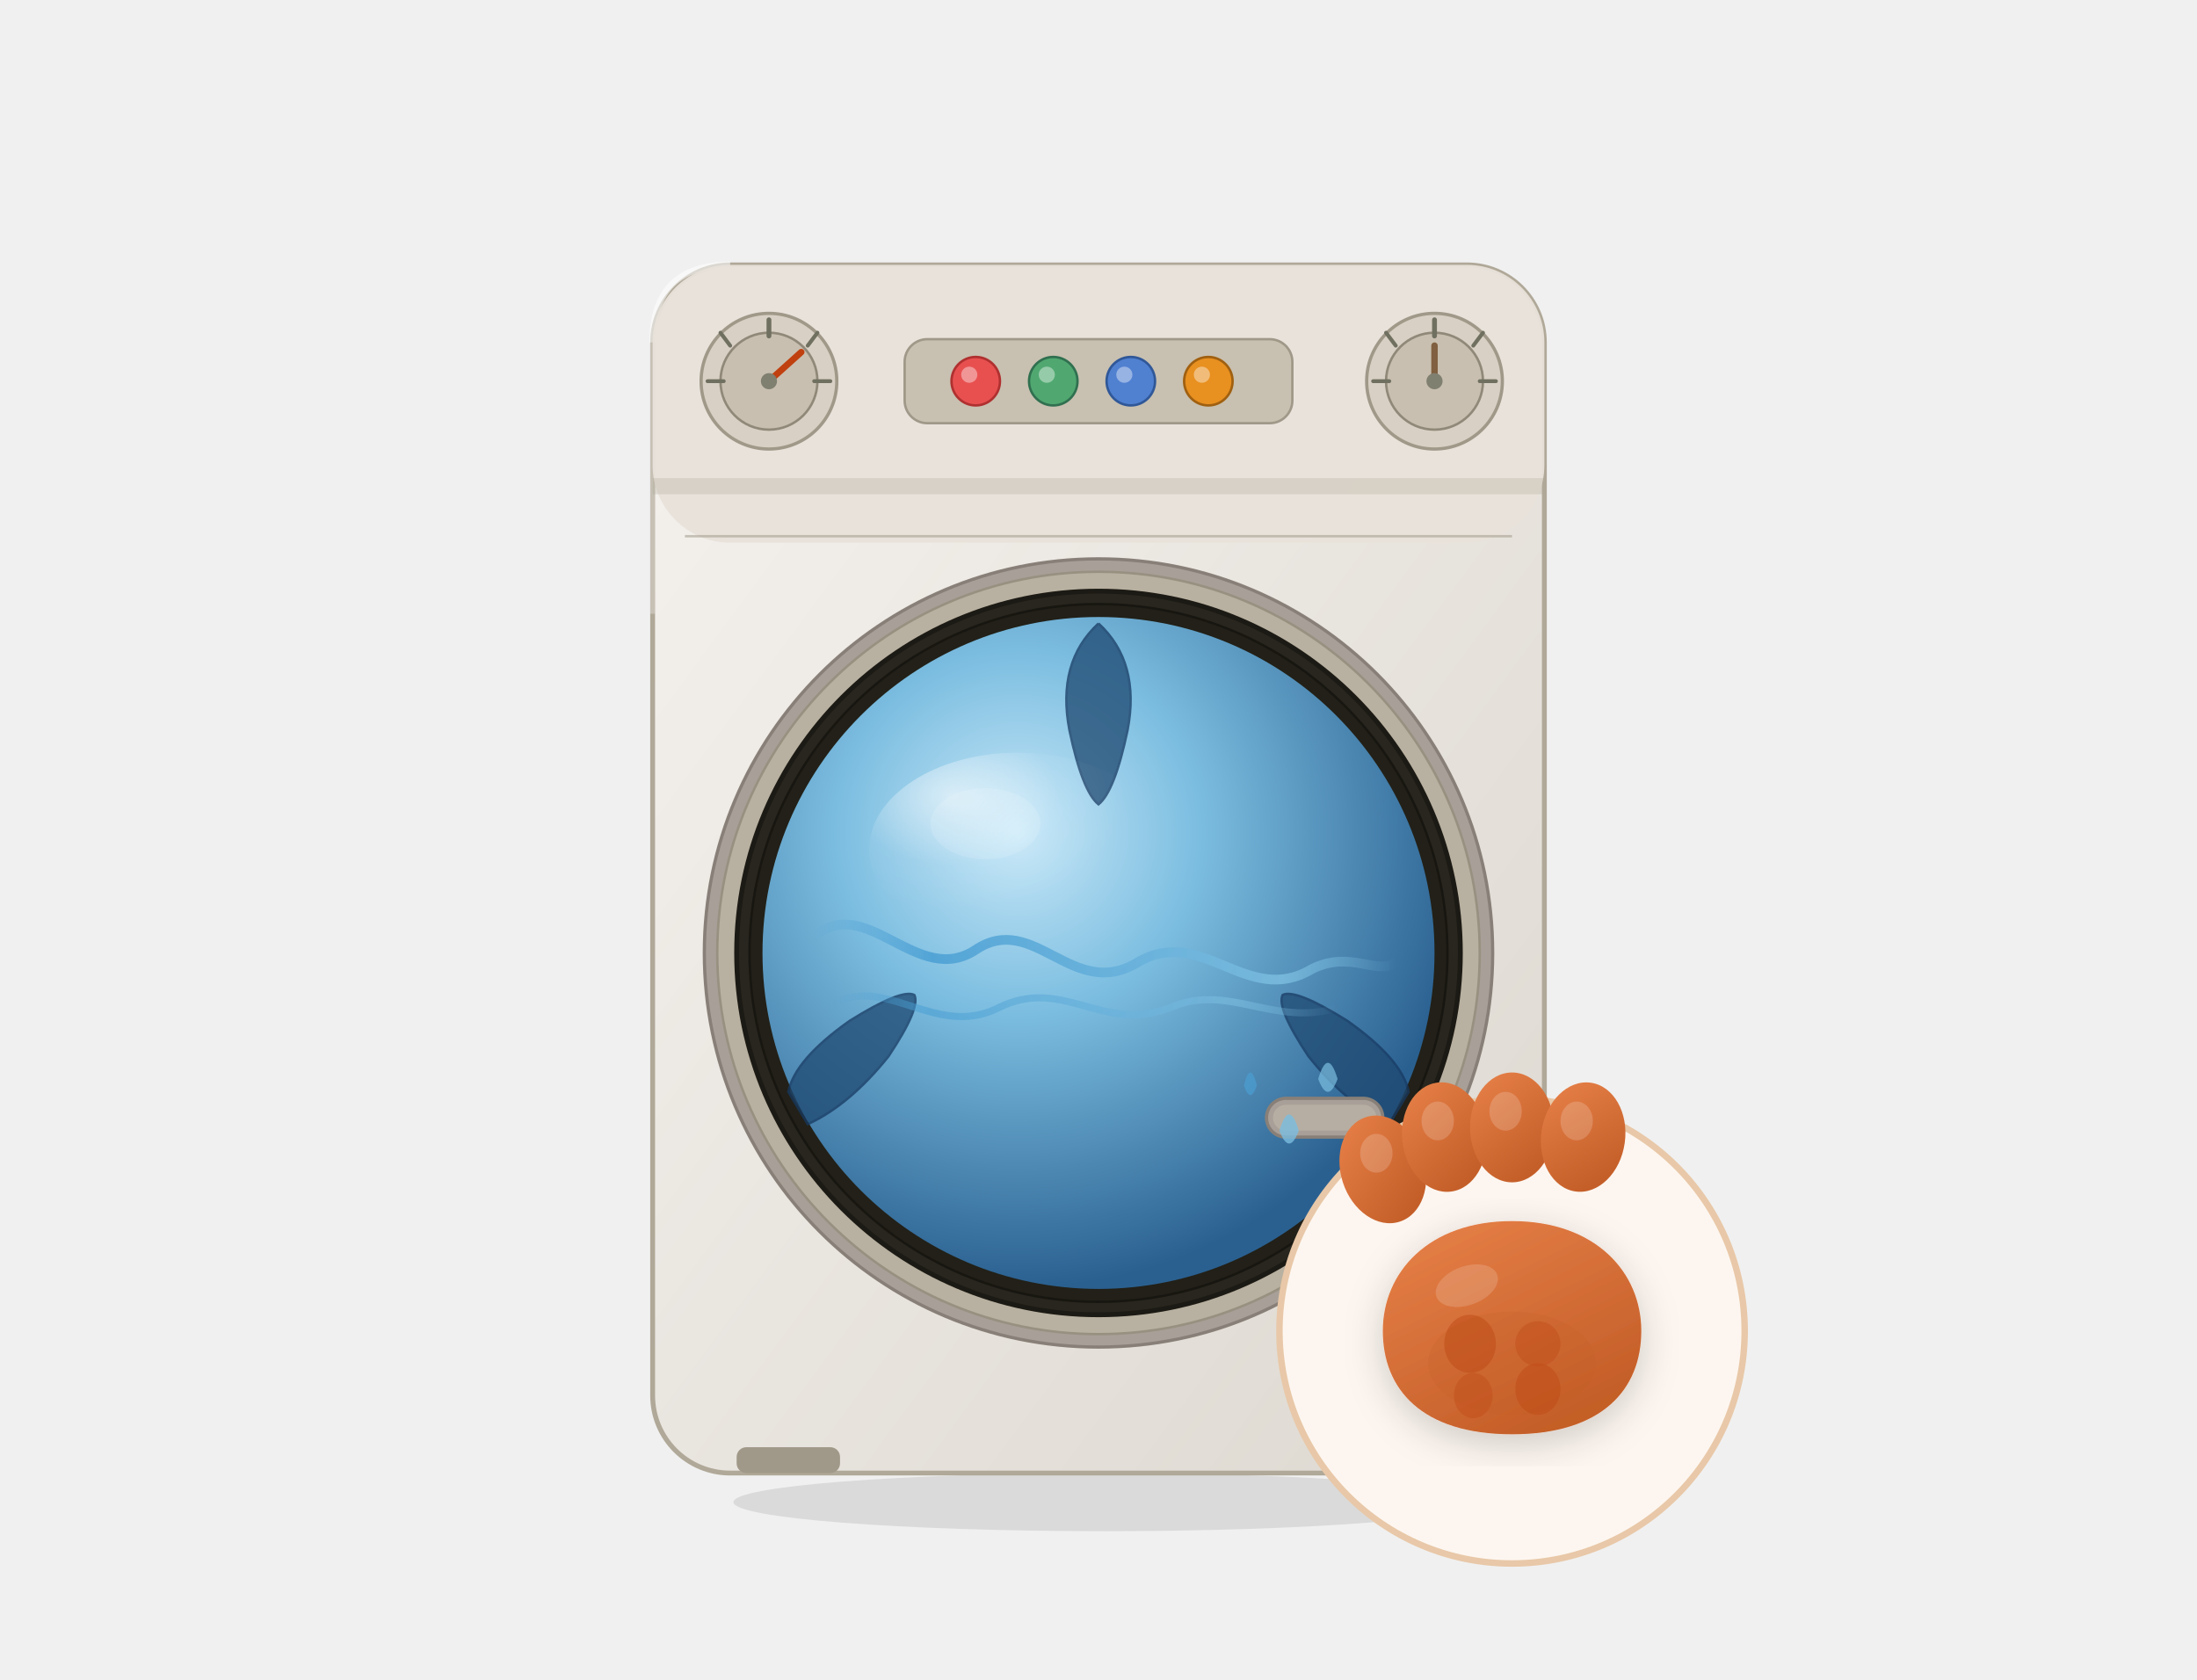
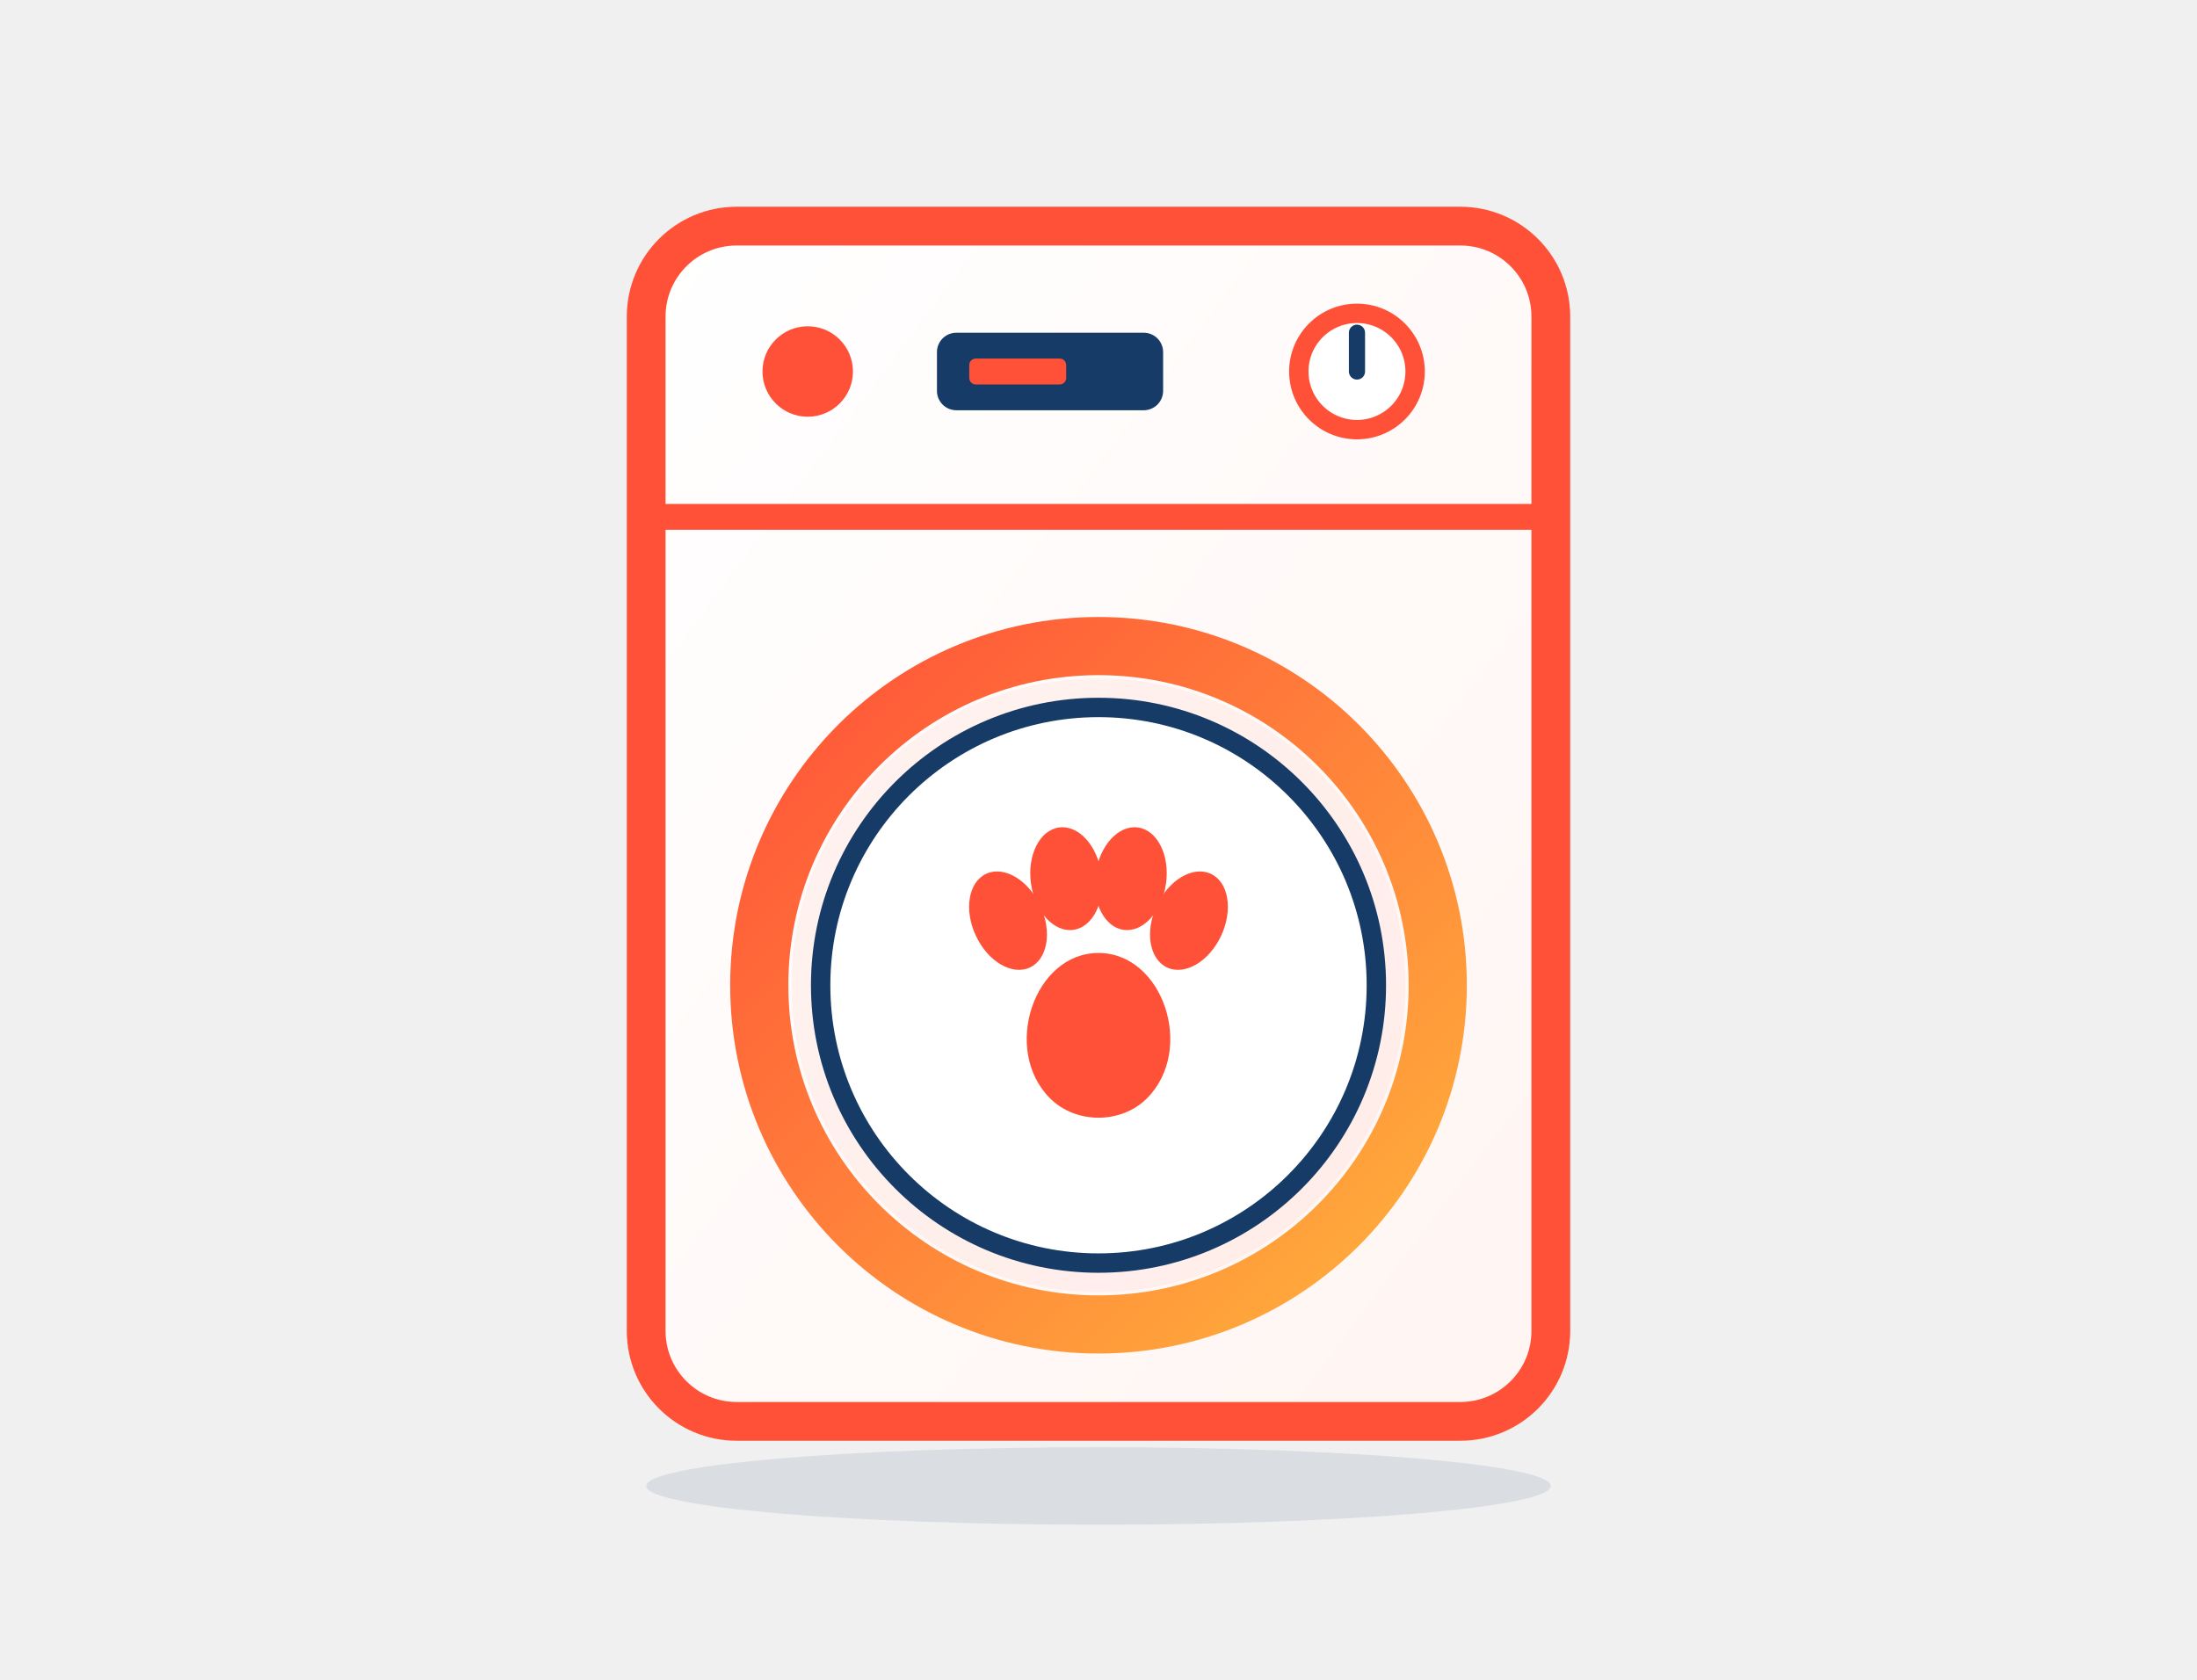
- <svg xmlns="http://www.w3.org/2000/svg" width="100%" viewBox="0 0 680 520" role="img" style="">
+ <svg xmlns="http://www.w3.org/2000/svg" viewBox="0 0 680 520" width="100%" height="100%" aria-label="Icono Lavadora Mascotas">
  <defs>
-     <radialGradient id="pgrd" cx="38%" cy="32%" r="68%">
-       <stop offset="0%" stop-color="#c8e8f8" />
-       <stop offset="40%" stop-color="#7bbde0" />
-       <stop offset="100%" stop-color="#2a6090" />
-     </radialGradient>
-     <radialGradient id="pshine" cx="28%" cy="22%" r="60%">
-       <stop offset="0%" stop-color="#ffffff" stop-opacity="0.55" />
-       <stop offset="60%" stop-color="#ffffff" stop-opacity="0.05" />
-       <stop offset="100%" stop-color="#ffffff" stop-opacity="0" />
-     </radialGradient>
-     <linearGradient id="bgrd" x1="0%" y1="0%" x2="100%" y2="100%">
-       <stop offset="0%" stop-color="#f5f2ee" />
-       <stop offset="100%" stop-color="#ddd8d0" />
+     <linearGradient id="pet-bg" x1="0%" y1="0%" x2="100%" y2="100%">
+       <stop offset="0%" stop-color="#ffffff" />
+       <stop offset="100%" stop-color="#fff5f2" />
    </linearGradient>
-     <linearGradient id="pawgrd" x1="0%" y1="0%" x2="60%" y2="100%">
-       <stop offset="0%" stop-color="#e8824a" />
-       <stop offset="100%" stop-color="#c45e28" />
+     <linearGradient id="pet-door" x1="0%" y1="0%" x2="100%" y2="100%">
+       <stop offset="0%" stop-color="#ff5138" />
+       <stop offset="100%" stop-color="#ffb23c" />
    </linearGradient>
-     <linearGradient id="wavgrd" x1="0%" y1="0%" x2="100%" y2="0%">
-       <stop offset="0%" stop-color="#4a9fd4" stop-opacity="0" />
-       <stop offset="20%" stop-color="#4a9fd4" stop-opacity="0.85" />
-       <stop offset="80%" stop-color="#7bbde0" stop-opacity="0.85" />
-       <stop offset="100%" stop-color="#7bbde0" stop-opacity="0" />
-     </linearGradient>
-     <clipPath id="drumclip">
-       <circle cx="340" cy="295" r="104" />
-     </clipPath>
-     <filter id="pawshadow" x="-15%" y="-15%" width="130%" height="130%">
-       <feDropShadow dx="0" dy="3" stdDeviation="6" flood-color="#000" flood-opacity="0.18" />
-     </filter>
  </defs>
-   <ellipse cx="342" cy="465" rx="115" ry="9" fill="#000" opacity="0.09" style="fill:rgb(0, 0, 0);stroke:none;color:rgb(255, 255, 255);stroke-width:1px;stroke-linecap:butt;stroke-linejoin:miter;opacity:0.09;font-family:&quot;Anthropic Sans&quot;, -apple-system, BlinkMacSystemFont, &quot;Segoe UI&quot;, sans-serif;font-size:16px;font-weight:400;text-anchor:start;dominant-baseline:auto" />
-   <rect x="202" y="82" width="276" height="374" rx="24" fill="url(#bgrd)" style="stroke:none;color:rgb(255, 255, 255);stroke-width:1px;stroke-linecap:butt;stroke-linejoin:miter;opacity:1;font-family:&quot;Anthropic Sans&quot;, -apple-system, BlinkMacSystemFont, &quot;Segoe UI&quot;, sans-serif;font-size:16px;font-weight:400;text-anchor:start;dominant-baseline:auto" />
-   <rect x="202" y="82" width="276" height="374" rx="24" fill="none" stroke="#b0a898" stroke-width="1.5" style="fill:none;stroke:rgb(176, 168, 152);color:rgb(255, 255, 255);stroke-width:1.5px;stroke-linecap:butt;stroke-linejoin:miter;opacity:1;font-family:&quot;Anthropic Sans&quot;, -apple-system, BlinkMacSystemFont, &quot;Segoe UI&quot;, sans-serif;font-size:16px;font-weight:400;text-anchor:start;dominant-baseline:auto" />
-   <path d="M226 82 Q202 82 202 106" fill="none" stroke="#fff" stroke-width="2" opacity="0.55" style="fill:none;stroke:rgb(255, 255, 255);color:rgb(255, 255, 255);stroke-width:2px;stroke-linecap:butt;stroke-linejoin:miter;opacity:0.55;font-family:&quot;Anthropic Sans&quot;, -apple-system, BlinkMacSystemFont, &quot;Segoe UI&quot;, sans-serif;font-size:16px;font-weight:400;text-anchor:start;dominant-baseline:auto" />
-   <line x1="202" y1="106" x2="202" y2="190" stroke="#fff" stroke-width="1.5" opacity="0.28" style="fill:rgb(0, 0, 0);stroke:rgb(255, 255, 255);color:rgb(255, 255, 255);stroke-width:1.5px;stroke-linecap:butt;stroke-linejoin:miter;opacity:0.28;font-family:&quot;Anthropic Sans&quot;, -apple-system, BlinkMacSystemFont, &quot;Segoe UI&quot;, sans-serif;font-size:16px;font-weight:400;text-anchor:start;dominant-baseline:auto" />
-   <rect x="202" y="82" width="276" height="86" rx="24" fill="#e8e2da" opacity="0.95" style="fill:rgb(232, 226, 218);stroke:none;color:rgb(255, 255, 255);stroke-width:1px;stroke-linecap:butt;stroke-linejoin:miter;opacity:0.95;font-family:&quot;Anthropic Sans&quot;, -apple-system, BlinkMacSystemFont, &quot;Segoe UI&quot;, sans-serif;font-size:16px;font-weight:400;text-anchor:start;dominant-baseline:auto" />
-   <rect x="202" y="148" width="276" height="5" fill="#b0a898" opacity="0.3" style="fill:rgb(176, 168, 152);stroke:none;color:rgb(255, 255, 255);stroke-width:1px;stroke-linecap:butt;stroke-linejoin:miter;opacity:0.3;font-family:&quot;Anthropic Sans&quot;, -apple-system, BlinkMacSystemFont, &quot;Segoe UI&quot;, sans-serif;font-size:16px;font-weight:400;text-anchor:start;dominant-baseline:auto" />
-   <line x1="212" y1="166" x2="468" y2="166" stroke="#a09888" stroke-width="0.75" opacity="0.55" style="fill:rgb(0, 0, 0);stroke:rgb(160, 152, 136);color:rgb(255, 255, 255);stroke-width:0.75px;stroke-linecap:butt;stroke-linejoin:miter;opacity:0.55;font-family:&quot;Anthropic Sans&quot;, -apple-system, BlinkMacSystemFont, &quot;Segoe UI&quot;, sans-serif;font-size:16px;font-weight:400;text-anchor:start;dominant-baseline:auto" />
-   <circle cx="238" cy="118" r="21" fill="#d8d0c4" stroke="#a09888" stroke-width="1" style="fill:rgb(216, 208, 196);stroke:rgb(160, 152, 136);color:rgb(255, 255, 255);stroke-width:1px;stroke-linecap:butt;stroke-linejoin:miter;opacity:1;font-family:&quot;Anthropic Sans&quot;, -apple-system, BlinkMacSystemFont, &quot;Segoe UI&quot;, sans-serif;font-size:16px;font-weight:400;text-anchor:start;dominant-baseline:auto" />
-   <circle cx="238" cy="118" r="15" fill="#c8bfb0" stroke="#908878" stroke-width="0.75" style="fill:rgb(200, 191, 176);stroke:rgb(144, 136, 120);color:rgb(255, 255, 255);stroke-width:0.75px;stroke-linecap:butt;stroke-linejoin:miter;opacity:1;font-family:&quot;Anthropic Sans&quot;, -apple-system, BlinkMacSystemFont, &quot;Segoe UI&quot;, sans-serif;font-size:16px;font-weight:400;text-anchor:start;dominant-baseline:auto" />
-   <line x1="238" y1="99" x2="238" y2="104" stroke="#707060" stroke-width="1.5" stroke-linecap="round" style="fill:rgb(0, 0, 0);stroke:rgb(112, 112, 96);color:rgb(255, 255, 255);stroke-width:1.5px;stroke-linecap:round;stroke-linejoin:miter;opacity:1;font-family:&quot;Anthropic Sans&quot;, -apple-system, BlinkMacSystemFont, &quot;Segoe UI&quot;, sans-serif;font-size:16px;font-weight:400;text-anchor:start;dominant-baseline:auto" />
-   <line x1="253" y1="103" x2="250" y2="107" stroke="#707060" stroke-width="1.2" stroke-linecap="round" style="fill:rgb(0, 0, 0);stroke:rgb(112, 112, 96);color:rgb(255, 255, 255);stroke-width:1.2px;stroke-linecap:round;stroke-linejoin:miter;opacity:1;font-family:&quot;Anthropic Sans&quot;, -apple-system, BlinkMacSystemFont, &quot;Segoe UI&quot;, sans-serif;font-size:16px;font-weight:400;text-anchor:start;dominant-baseline:auto" />
-   <line x1="257" y1="118" x2="252" y2="118" stroke="#707060" stroke-width="1.2" stroke-linecap="round" style="fill:rgb(0, 0, 0);stroke:rgb(112, 112, 96);color:rgb(255, 255, 255);stroke-width:1.2px;stroke-linecap:round;stroke-linejoin:miter;opacity:1;font-family:&quot;Anthropic Sans&quot;, -apple-system, BlinkMacSystemFont, &quot;Segoe UI&quot;, sans-serif;font-size:16px;font-weight:400;text-anchor:start;dominant-baseline:auto" />
-   <line x1="223" y1="103" x2="226" y2="107" stroke="#707060" stroke-width="1.2" stroke-linecap="round" style="fill:rgb(0, 0, 0);stroke:rgb(112, 112, 96);color:rgb(255, 255, 255);stroke-width:1.2px;stroke-linecap:round;stroke-linejoin:miter;opacity:1;font-family:&quot;Anthropic Sans&quot;, -apple-system, BlinkMacSystemFont, &quot;Segoe UI&quot;, sans-serif;font-size:16px;font-weight:400;text-anchor:start;dominant-baseline:auto" />
-   <line x1="219" y1="118" x2="224" y2="118" stroke="#707060" stroke-width="1.2" stroke-linecap="round" style="fill:rgb(0, 0, 0);stroke:rgb(112, 112, 96);color:rgb(255, 255, 255);stroke-width:1.2px;stroke-linecap:round;stroke-linejoin:miter;opacity:1;font-family:&quot;Anthropic Sans&quot;, -apple-system, BlinkMacSystemFont, &quot;Segoe UI&quot;, sans-serif;font-size:16px;font-weight:400;text-anchor:start;dominant-baseline:auto" />
-   <line x1="238" y1="118" x2="248" y2="109" stroke="#c04010" stroke-width="2" stroke-linecap="round" style="fill:rgb(0, 0, 0);stroke:rgb(192, 64, 16);color:rgb(255, 255, 255);stroke-width:2px;stroke-linecap:round;stroke-linejoin:miter;opacity:1;font-family:&quot;Anthropic Sans&quot;, -apple-system, BlinkMacSystemFont, &quot;Segoe UI&quot;, sans-serif;font-size:16px;font-weight:400;text-anchor:start;dominant-baseline:auto" />
-   <circle cx="238" cy="118" r="2.5" fill="#808070" style="fill:rgb(128, 128, 112);stroke:none;color:rgb(255, 255, 255);stroke-width:1px;stroke-linecap:butt;stroke-linejoin:miter;opacity:1;font-family:&quot;Anthropic Sans&quot;, -apple-system, BlinkMacSystemFont, &quot;Segoe UI&quot;, sans-serif;font-size:16px;font-weight:400;text-anchor:start;dominant-baseline:auto" />
-   <circle cx="444" cy="118" r="21" fill="#d8d0c4" stroke="#a09888" stroke-width="1" style="fill:rgb(216, 208, 196);stroke:rgb(160, 152, 136);color:rgb(255, 255, 255);stroke-width:1px;stroke-linecap:butt;stroke-linejoin:miter;opacity:1;font-family:&quot;Anthropic Sans&quot;, -apple-system, BlinkMacSystemFont, &quot;Segoe UI&quot;, sans-serif;font-size:16px;font-weight:400;text-anchor:start;dominant-baseline:auto" />
-   <circle cx="444" cy="118" r="15" fill="#c8bfb0" stroke="#908878" stroke-width="0.75" style="fill:rgb(200, 191, 176);stroke:rgb(144, 136, 120);color:rgb(255, 255, 255);stroke-width:0.75px;stroke-linecap:butt;stroke-linejoin:miter;opacity:1;font-family:&quot;Anthropic Sans&quot;, -apple-system, BlinkMacSystemFont, &quot;Segoe UI&quot;, sans-serif;font-size:16px;font-weight:400;text-anchor:start;dominant-baseline:auto" />
-   <line x1="444" y1="99" x2="444" y2="104" stroke="#707060" stroke-width="1.5" stroke-linecap="round" style="fill:rgb(0, 0, 0);stroke:rgb(112, 112, 96);color:rgb(255, 255, 255);stroke-width:1.5px;stroke-linecap:round;stroke-linejoin:miter;opacity:1;font-family:&quot;Anthropic Sans&quot;, -apple-system, BlinkMacSystemFont, &quot;Segoe UI&quot;, sans-serif;font-size:16px;font-weight:400;text-anchor:start;dominant-baseline:auto" />
-   <line x1="459" y1="103" x2="456" y2="107" stroke="#707060" stroke-width="1.2" stroke-linecap="round" style="fill:rgb(0, 0, 0);stroke:rgb(112, 112, 96);color:rgb(255, 255, 255);stroke-width:1.2px;stroke-linecap:round;stroke-linejoin:miter;opacity:1;font-family:&quot;Anthropic Sans&quot;, -apple-system, BlinkMacSystemFont, &quot;Segoe UI&quot;, sans-serif;font-size:16px;font-weight:400;text-anchor:start;dominant-baseline:auto" />
-   <line x1="463" y1="118" x2="458" y2="118" stroke="#707060" stroke-width="1.2" stroke-linecap="round" style="fill:rgb(0, 0, 0);stroke:rgb(112, 112, 96);color:rgb(255, 255, 255);stroke-width:1.2px;stroke-linecap:round;stroke-linejoin:miter;opacity:1;font-family:&quot;Anthropic Sans&quot;, -apple-system, BlinkMacSystemFont, &quot;Segoe UI&quot;, sans-serif;font-size:16px;font-weight:400;text-anchor:start;dominant-baseline:auto" />
-   <line x1="429" y1="103" x2="432" y2="107" stroke="#707060" stroke-width="1.2" stroke-linecap="round" style="fill:rgb(0, 0, 0);stroke:rgb(112, 112, 96);color:rgb(255, 255, 255);stroke-width:1.2px;stroke-linecap:round;stroke-linejoin:miter;opacity:1;font-family:&quot;Anthropic Sans&quot;, -apple-system, BlinkMacSystemFont, &quot;Segoe UI&quot;, sans-serif;font-size:16px;font-weight:400;text-anchor:start;dominant-baseline:auto" />
-   <line x1="425" y1="118" x2="430" y2="118" stroke="#707060" stroke-width="1.2" stroke-linecap="round" style="fill:rgb(0, 0, 0);stroke:rgb(112, 112, 96);color:rgb(255, 255, 255);stroke-width:1.2px;stroke-linecap:round;stroke-linejoin:miter;opacity:1;font-family:&quot;Anthropic Sans&quot;, -apple-system, BlinkMacSystemFont, &quot;Segoe UI&quot;, sans-serif;font-size:16px;font-weight:400;text-anchor:start;dominant-baseline:auto" />
-   <line x1="444" y1="118" x2="444" y2="107" stroke="#806040" stroke-width="2" stroke-linecap="round" style="fill:rgb(0, 0, 0);stroke:rgb(128, 96, 64);color:rgb(255, 255, 255);stroke-width:2px;stroke-linecap:round;stroke-linejoin:miter;opacity:1;font-family:&quot;Anthropic Sans&quot;, -apple-system, BlinkMacSystemFont, &quot;Segoe UI&quot;, sans-serif;font-size:16px;font-weight:400;text-anchor:start;dominant-baseline:auto" />
-   <circle cx="444" cy="118" r="2.5" fill="#808070" style="fill:rgb(128, 128, 112);stroke:none;color:rgb(255, 255, 255);stroke-width:1px;stroke-linecap:butt;stroke-linejoin:miter;opacity:1;font-family:&quot;Anthropic Sans&quot;, -apple-system, BlinkMacSystemFont, &quot;Segoe UI&quot;, sans-serif;font-size:16px;font-weight:400;text-anchor:start;dominant-baseline:auto" />
-   <rect x="280" y="105" width="120" height="26" rx="7" fill="#c8c0b0" stroke="#a09888" stroke-width="0.75" style="fill:rgb(200, 192, 176);stroke:rgb(160, 152, 136);color:rgb(255, 255, 255);stroke-width:0.75px;stroke-linecap:butt;stroke-linejoin:miter;opacity:1;font-family:&quot;Anthropic Sans&quot;, -apple-system, BlinkMacSystemFont, &quot;Segoe UI&quot;, sans-serif;font-size:16px;font-weight:400;text-anchor:start;dominant-baseline:auto" />
-   <circle cx="302" cy="118" r="7.5" fill="#e85050" stroke="#b03030" stroke-width="0.75" style="fill:rgb(232, 80, 80);stroke:rgb(176, 48, 48);color:rgb(255, 255, 255);stroke-width:0.75px;stroke-linecap:butt;stroke-linejoin:miter;opacity:1;font-family:&quot;Anthropic Sans&quot;, -apple-system, BlinkMacSystemFont, &quot;Segoe UI&quot;, sans-serif;font-size:16px;font-weight:400;text-anchor:start;dominant-baseline:auto" />
-   <circle cx="326" cy="118" r="7.5" fill="#50a870" stroke="#307050" stroke-width="0.75" style="fill:rgb(80, 168, 112);stroke:rgb(48, 112, 80);color:rgb(255, 255, 255);stroke-width:0.75px;stroke-linecap:butt;stroke-linejoin:miter;opacity:1;font-family:&quot;Anthropic Sans&quot;, -apple-system, BlinkMacSystemFont, &quot;Segoe UI&quot;, sans-serif;font-size:16px;font-weight:400;text-anchor:start;dominant-baseline:auto" />
-   <circle cx="350" cy="118" r="7.5" fill="#5080d0" stroke="#305898" stroke-width="0.75" style="fill:rgb(80, 128, 208);stroke:rgb(48, 88, 152);color:rgb(255, 255, 255);stroke-width:0.75px;stroke-linecap:butt;stroke-linejoin:miter;opacity:1;font-family:&quot;Anthropic Sans&quot;, -apple-system, BlinkMacSystemFont, &quot;Segoe UI&quot;, sans-serif;font-size:16px;font-weight:400;text-anchor:start;dominant-baseline:auto" />
-   <circle cx="374" cy="118" r="7.5" fill="#e89020" stroke="#a06010" stroke-width="0.75" style="fill:rgb(232, 144, 32);stroke:rgb(160, 96, 16);color:rgb(255, 255, 255);stroke-width:0.75px;stroke-linecap:butt;stroke-linejoin:miter;opacity:1;font-family:&quot;Anthropic Sans&quot;, -apple-system, BlinkMacSystemFont, &quot;Segoe UI&quot;, sans-serif;font-size:16px;font-weight:400;text-anchor:start;dominant-baseline:auto" />
-   <circle cx="300" cy="116" r="2.5" fill="#fff" opacity="0.4" style="fill:rgb(255, 255, 255);stroke:none;color:rgb(255, 255, 255);stroke-width:1px;stroke-linecap:butt;stroke-linejoin:miter;opacity:0.4;font-family:&quot;Anthropic Sans&quot;, -apple-system, BlinkMacSystemFont, &quot;Segoe UI&quot;, sans-serif;font-size:16px;font-weight:400;text-anchor:start;dominant-baseline:auto" />
-   <circle cx="324" cy="116" r="2.5" fill="#fff" opacity="0.4" style="fill:rgb(255, 255, 255);stroke:none;color:rgb(255, 255, 255);stroke-width:1px;stroke-linecap:butt;stroke-linejoin:miter;opacity:0.4;font-family:&quot;Anthropic Sans&quot;, -apple-system, BlinkMacSystemFont, &quot;Segoe UI&quot;, sans-serif;font-size:16px;font-weight:400;text-anchor:start;dominant-baseline:auto" />
-   <circle cx="348" cy="116" r="2.5" fill="#fff" opacity="0.4" style="fill:rgb(255, 255, 255);stroke:none;color:rgb(255, 255, 255);stroke-width:1px;stroke-linecap:butt;stroke-linejoin:miter;opacity:0.4;font-family:&quot;Anthropic Sans&quot;, -apple-system, BlinkMacSystemFont, &quot;Segoe UI&quot;, sans-serif;font-size:16px;font-weight:400;text-anchor:start;dominant-baseline:auto" />
-   <circle cx="372" cy="116" r="2.5" fill="#fff" opacity="0.4" style="fill:rgb(255, 255, 255);stroke:none;color:rgb(255, 255, 255);stroke-width:1px;stroke-linecap:butt;stroke-linejoin:miter;opacity:0.4;font-family:&quot;Anthropic Sans&quot;, -apple-system, BlinkMacSystemFont, &quot;Segoe UI&quot;, sans-serif;font-size:16px;font-weight:400;text-anchor:start;dominant-baseline:auto" />
-   <circle cx="340" cy="295" r="122" fill="#a8a098" stroke="#888078" stroke-width="1" style="fill:rgb(168, 160, 152);stroke:rgb(136, 128, 120);color:rgb(255, 255, 255);stroke-width:1px;stroke-linecap:butt;stroke-linejoin:miter;opacity:1;font-family:&quot;Anthropic Sans&quot;, -apple-system, BlinkMacSystemFont, &quot;Segoe UI&quot;, sans-serif;font-size:16px;font-weight:400;text-anchor:start;dominant-baseline:auto" />
-   <circle cx="340" cy="295" r="118" fill="#b8b0a0" stroke="#989080" stroke-width="0.75" style="fill:rgb(184, 176, 160);stroke:rgb(152, 144, 128);color:rgb(255, 255, 255);stroke-width:0.75px;stroke-linecap:butt;stroke-linejoin:miter;opacity:1;font-family:&quot;Anthropic Sans&quot;, -apple-system, BlinkMacSystemFont, &quot;Segoe UI&quot;, sans-serif;font-size:16px;font-weight:400;text-anchor:start;dominant-baseline:auto" />
-   <circle cx="340" cy="295" r="112" fill="#28261e" stroke="#1c1a14" stroke-width="1.5" style="fill:rgb(40, 38, 30);stroke:rgb(28, 26, 20);color:rgb(255, 255, 255);stroke-width:1.5px;stroke-linecap:butt;stroke-linejoin:miter;opacity:1;font-family:&quot;Anthropic Sans&quot;, -apple-system, BlinkMacSystemFont, &quot;Segoe UI&quot;, sans-serif;font-size:16px;font-weight:400;text-anchor:start;dominant-baseline:auto" />
-   <circle cx="340" cy="295" r="108" fill="#222018" stroke="#181610" stroke-width="0.75" style="fill:rgb(34, 32, 24);stroke:rgb(24, 22, 16);color:rgb(255, 255, 255);stroke-width:0.75px;stroke-linecap:butt;stroke-linejoin:miter;opacity:1;font-family:&quot;Anthropic Sans&quot;, -apple-system, BlinkMacSystemFont, &quot;Segoe UI&quot;, sans-serif;font-size:16px;font-weight:400;text-anchor:start;dominant-baseline:auto" />
-   <circle cx="340" cy="295" r="104" fill="url(#pgrd)" style="stroke:none;color:rgb(255, 255, 255);stroke-width:1px;stroke-linecap:butt;stroke-linejoin:miter;opacity:1;font-family:&quot;Anthropic Sans&quot;, -apple-system, BlinkMacSystemFont, &quot;Segoe UI&quot;, sans-serif;font-size:16px;font-weight:400;text-anchor:start;dominant-baseline:auto" />
-   <path d="M340 193 Q353 205 349 226 Q345 245 340 249 Q335 245 331 226 Q327 205 340 193" fill="#1e4870" stroke="#163860" stroke-width="0.75" opacity="0.75" style="fill:rgb(30, 72, 112);stroke:rgb(22, 56, 96);color:rgb(255, 255, 255);stroke-width:0.75px;stroke-linecap:butt;stroke-linejoin:miter;opacity:0.75;font-family:&quot;Anthropic Sans&quot;, -apple-system, BlinkMacSystemFont, &quot;Segoe UI&quot;, sans-serif;font-size:16px;font-weight:400;text-anchor:start;dominant-baseline:auto" />
-   <path d="M430 348 Q417 342 405 327 Q395 312 397 308 Q401 306 417 316 Q434 328 436 338 Z" fill="#1e4870" stroke="#163860" stroke-width="0.75" opacity="0.75" style="fill:rgb(30, 72, 112);stroke:rgb(22, 56, 96);color:rgb(255, 255, 255);stroke-width:0.75px;stroke-linecap:butt;stroke-linejoin:miter;opacity:0.75;font-family:&quot;Anthropic Sans&quot;, -apple-system, BlinkMacSystemFont, &quot;Segoe UI&quot;, sans-serif;font-size:16px;font-weight:400;text-anchor:start;dominant-baseline:auto" />
-   <path d="M250 348 Q263 342 275 327 Q285 312 283 308 Q279 306 263 316 Q246 328 244 338 Z" fill="#1e4870" stroke="#163860" stroke-width="0.75" opacity="0.75" style="fill:rgb(30, 72, 112);stroke:rgb(22, 56, 96);color:rgb(255, 255, 255);stroke-width:0.75px;stroke-linecap:butt;stroke-linejoin:miter;opacity:0.75;font-family:&quot;Anthropic Sans&quot;, -apple-system, BlinkMacSystemFont, &quot;Segoe UI&quot;, sans-serif;font-size:16px;font-weight:400;text-anchor:start;dominant-baseline:auto" />
-   <path d="M252 290 C268 276 284 306 302 294 C320 282 332 310 352 298 C372 286 386 312 406 300 C418 294 426 302 432 298" fill="none" stroke="url(#wavgrd)" stroke-width="3" stroke-linecap="round" clip-path="url(#drumclip)" style="fill:none;color:rgb(255, 255, 255);stroke-width:3px;stroke-linecap:round;stroke-linejoin:miter;opacity:1;font-family:&quot;Anthropic Sans&quot;, -apple-system, BlinkMacSystemFont, &quot;Segoe UI&quot;, sans-serif;font-size:16px;font-weight:400;text-anchor:start;dominant-baseline:auto" />
-   <path d="M256 312 C273 300 289 322 309 312 C329 302 341 320 362 312 C380 304 394 318 414 312" fill="none" stroke="url(#wavgrd)" stroke-width="2.2" stroke-linecap="round" clip-path="url(#drumclip)" opacity="0.7" style="fill:none;color:rgb(255, 255, 255);stroke-width:2.2px;stroke-linecap:round;stroke-linejoin:miter;opacity:0.7;font-family:&quot;Anthropic Sans&quot;, -apple-system, BlinkMacSystemFont, &quot;Segoe UI&quot;, sans-serif;font-size:16px;font-weight:400;text-anchor:start;dominant-baseline:auto" />
-   <ellipse cx="315" cy="263" rx="46" ry="30" fill="url(#pshine)" clip-path="url(#drumclip)" style="stroke:none;color:rgb(255, 255, 255);stroke-width:1px;stroke-linecap:butt;stroke-linejoin:miter;opacity:1;font-family:&quot;Anthropic Sans&quot;, -apple-system, BlinkMacSystemFont, &quot;Segoe UI&quot;, sans-serif;font-size:16px;font-weight:400;text-anchor:start;dominant-baseline:auto" />
-   <ellipse cx="305" cy="255" rx="17" ry="11" fill="#fff" opacity="0.13" clip-path="url(#drumclip)" style="fill:rgb(255, 255, 255);stroke:none;color:rgb(255, 255, 255);stroke-width:1px;stroke-linecap:butt;stroke-linejoin:miter;opacity:0.13;font-family:&quot;Anthropic Sans&quot;, -apple-system, BlinkMacSystemFont, &quot;Segoe UI&quot;, sans-serif;font-size:16px;font-weight:400;text-anchor:start;dominant-baseline:auto" />
-   <rect x="392" y="340" width="36" height="12" rx="6" fill="#a8a098" stroke="#888078" stroke-width="1" style="fill:rgb(168, 160, 152);stroke:rgb(136, 128, 120);color:rgb(255, 255, 255);stroke-width:1px;stroke-linecap:butt;stroke-linejoin:miter;opacity:1;font-family:&quot;Anthropic Sans&quot;, -apple-system, BlinkMacSystemFont, &quot;Segoe UI&quot;, sans-serif;font-size:16px;font-weight:400;text-anchor:start;dominant-baseline:auto" />
-   <rect x="394" y="342" width="32" height="8" rx="4" fill="#c0b8a8" opacity="0.6" style="fill:rgb(192, 184, 168);stroke:none;color:rgb(255, 255, 255);stroke-width:1px;stroke-linecap:butt;stroke-linejoin:miter;opacity:0.6;font-family:&quot;Anthropic Sans&quot;, -apple-system, BlinkMacSystemFont, &quot;Segoe UI&quot;, sans-serif;font-size:16px;font-weight:400;text-anchor:start;dominant-baseline:auto" />
-   <rect x="228" y="448" width="32" height="8" rx="3" fill="#a09888" style="fill:rgb(160, 152, 136);stroke:none;color:rgb(255, 255, 255);stroke-width:1px;stroke-linecap:butt;stroke-linejoin:miter;opacity:1;font-family:&quot;Anthropic Sans&quot;, -apple-system, BlinkMacSystemFont, &quot;Segoe UI&quot;, sans-serif;font-size:16px;font-weight:400;text-anchor:start;dominant-baseline:auto" />
-   <rect x="420" y="448" width="32" height="8" rx="3" fill="#a09888" style="fill:rgb(160, 152, 136);stroke:none;color:rgb(255, 255, 255);stroke-width:1px;stroke-linecap:butt;stroke-linejoin:miter;opacity:1;font-family:&quot;Anthropic Sans&quot;, -apple-system, BlinkMacSystemFont, &quot;Segoe UI&quot;, sans-serif;font-size:16px;font-weight:400;text-anchor:start;dominant-baseline:auto" />
-   <circle cx="468" cy="412" r="72" fill="#fdf6f0" stroke="#e8c8a8" stroke-width="2" style="fill:rgb(253, 246, 240);stroke:rgb(232, 200, 168);color:rgb(255, 255, 255);stroke-width:2px;stroke-linecap:butt;stroke-linejoin:miter;opacity:1;font-family:&quot;Anthropic Sans&quot;, -apple-system, BlinkMacSystemFont, &quot;Segoe UI&quot;, sans-serif;font-size:16px;font-weight:400;text-anchor:start;dominant-baseline:auto" />
-   <path d="M468 378 C442 378 428 394 428 412 C428 430 440 444 468 444 C496 444 508 430 508 412 C508 394 494 378 468 378 Z" fill="url(#pawgrd)" filter="url(#pawshadow)" style="stroke:none;color:rgb(255, 255, 255);stroke-width:1px;stroke-linecap:butt;stroke-linejoin:miter;opacity:1;font-family:&quot;Anthropic Sans&quot;, -apple-system, BlinkMacSystemFont, &quot;Segoe UI&quot;, sans-serif;font-size:16px;font-weight:400;text-anchor:start;dominant-baseline:auto" />
-   <ellipse cx="468" cy="422" rx="26" ry="16" fill="#c45e28" opacity="0.25" style="fill:rgb(196, 94, 40);stroke:none;color:rgb(255, 255, 255);stroke-width:1px;stroke-linecap:butt;stroke-linejoin:miter;opacity:0.25;font-family:&quot;Anthropic Sans&quot;, -apple-system, BlinkMacSystemFont, &quot;Segoe UI&quot;, sans-serif;font-size:16px;font-weight:400;text-anchor:start;dominant-baseline:auto" />
-   <ellipse cx="428" cy="362" rx="13" ry="17" fill="url(#pawgrd)" transform="rotate(-18 428 362)" style="stroke:none;color:rgb(255, 255, 255);stroke-width:1px;stroke-linecap:butt;stroke-linejoin:miter;opacity:1;font-family:&quot;Anthropic Sans&quot;, -apple-system, BlinkMacSystemFont, &quot;Segoe UI&quot;, sans-serif;font-size:16px;font-weight:400;text-anchor:start;dominant-baseline:auto" />
-   <ellipse cx="426" cy="357" rx="5" ry="6" fill="#fff" opacity="0.18" style="fill:rgb(255, 255, 255);stroke:none;color:rgb(255, 255, 255);stroke-width:1px;stroke-linecap:butt;stroke-linejoin:miter;opacity:0.18;font-family:&quot;Anthropic Sans&quot;, -apple-system, BlinkMacSystemFont, &quot;Segoe UI&quot;, sans-serif;font-size:16px;font-weight:400;text-anchor:start;dominant-baseline:auto" />
-   <ellipse cx="447" cy="352" rx="13" ry="17" fill="url(#pawgrd)" transform="rotate(-7 447 352)" style="stroke:none;color:rgb(255, 255, 255);stroke-width:1px;stroke-linecap:butt;stroke-linejoin:miter;opacity:1;font-family:&quot;Anthropic Sans&quot;, -apple-system, BlinkMacSystemFont, &quot;Segoe UI&quot;, sans-serif;font-size:16px;font-weight:400;text-anchor:start;dominant-baseline:auto" />
-   <ellipse cx="445" cy="347" rx="5" ry="6" fill="#fff" opacity="0.18" style="fill:rgb(255, 255, 255);stroke:none;color:rgb(255, 255, 255);stroke-width:1px;stroke-linecap:butt;stroke-linejoin:miter;opacity:0.18;font-family:&quot;Anthropic Sans&quot;, -apple-system, BlinkMacSystemFont, &quot;Segoe UI&quot;, sans-serif;font-size:16px;font-weight:400;text-anchor:start;dominant-baseline:auto" />
-   <ellipse cx="468" cy="349" rx="13" ry="17" fill="url(#pawgrd)" style="stroke:none;color:rgb(255, 255, 255);stroke-width:1px;stroke-linecap:butt;stroke-linejoin:miter;opacity:1;font-family:&quot;Anthropic Sans&quot;, -apple-system, BlinkMacSystemFont, &quot;Segoe UI&quot;, sans-serif;font-size:16px;font-weight:400;text-anchor:start;dominant-baseline:auto" />
-   <ellipse cx="466" cy="344" rx="5" ry="6" fill="#fff" opacity="0.18" style="fill:rgb(255, 255, 255);stroke:none;color:rgb(255, 255, 255);stroke-width:1px;stroke-linecap:butt;stroke-linejoin:miter;opacity:0.18;font-family:&quot;Anthropic Sans&quot;, -apple-system, BlinkMacSystemFont, &quot;Segoe UI&quot;, sans-serif;font-size:16px;font-weight:400;text-anchor:start;dominant-baseline:auto" />
-   <ellipse cx="490" cy="352" rx="13" ry="17" fill="url(#pawgrd)" transform="rotate(8 490 352)" style="stroke:none;color:rgb(255, 255, 255);stroke-width:1px;stroke-linecap:butt;stroke-linejoin:miter;opacity:1;font-family:&quot;Anthropic Sans&quot;, -apple-system, BlinkMacSystemFont, &quot;Segoe UI&quot;, sans-serif;font-size:16px;font-weight:400;text-anchor:start;dominant-baseline:auto" />
-   <ellipse cx="488" cy="347" rx="5" ry="6" fill="#fff" opacity="0.18" style="fill:rgb(255, 255, 255);stroke:none;color:rgb(255, 255, 255);stroke-width:1px;stroke-linecap:butt;stroke-linejoin:miter;opacity:0.18;font-family:&quot;Anthropic Sans&quot;, -apple-system, BlinkMacSystemFont, &quot;Segoe UI&quot;, sans-serif;font-size:16px;font-weight:400;text-anchor:start;dominant-baseline:auto" />
-   <ellipse cx="455" cy="416" rx="8" ry="9" fill="#c04c18" opacity="0.55" style="fill:rgb(192, 76, 24);stroke:none;color:rgb(255, 255, 255);stroke-width:1px;stroke-linecap:butt;stroke-linejoin:miter;opacity:0.55;font-family:&quot;Anthropic Sans&quot;, -apple-system, BlinkMacSystemFont, &quot;Segoe UI&quot;, sans-serif;font-size:16px;font-weight:400;text-anchor:start;dominant-baseline:auto" />
-   <ellipse cx="476" cy="430" rx="7" ry="8" fill="#c04c18" opacity="0.55" style="fill:rgb(192, 76, 24);stroke:none;color:rgb(255, 255, 255);stroke-width:1px;stroke-linecap:butt;stroke-linejoin:miter;opacity:0.55;font-family:&quot;Anthropic Sans&quot;, -apple-system, BlinkMacSystemFont, &quot;Segoe UI&quot;, sans-serif;font-size:16px;font-weight:400;text-anchor:start;dominant-baseline:auto" />
-   <ellipse cx="456" cy="432" rx="6" ry="7" fill="#c04c18" opacity="0.45" style="fill:rgb(192, 76, 24);stroke:none;color:rgb(255, 255, 255);stroke-width:1px;stroke-linecap:butt;stroke-linejoin:miter;opacity:0.45;font-family:&quot;Anthropic Sans&quot;, -apple-system, BlinkMacSystemFont, &quot;Segoe UI&quot;, sans-serif;font-size:16px;font-weight:400;text-anchor:start;dominant-baseline:auto" />
-   <ellipse cx="476" cy="416" rx="7" ry="7" fill="#c04c18" opacity="0.45" style="fill:rgb(192, 76, 24);stroke:none;color:rgb(255, 255, 255);stroke-width:1px;stroke-linecap:butt;stroke-linejoin:miter;opacity:0.45;font-family:&quot;Anthropic Sans&quot;, -apple-system, BlinkMacSystemFont, &quot;Segoe UI&quot;, sans-serif;font-size:16px;font-weight:400;text-anchor:start;dominant-baseline:auto" />
-   <ellipse cx="454" cy="398" rx="10" ry="6" fill="#fff" opacity="0.16" transform="rotate(-20 454 398)" style="fill:rgb(255, 255, 255);stroke:none;color:rgb(255, 255, 255);stroke-width:1px;stroke-linecap:butt;stroke-linejoin:miter;opacity:0.16;font-family:&quot;Anthropic Sans&quot;, -apple-system, BlinkMacSystemFont, &quot;Segoe UI&quot;, sans-serif;font-size:16px;font-weight:400;text-anchor:start;dominant-baseline:auto" />
-   <path d="M396 350 Q399 340 402 350 Q399 358 396 350 Z" fill="#7bbde0" opacity="0.8" style="fill:rgb(123, 189, 224);stroke:none;color:rgb(255, 255, 255);stroke-width:1px;stroke-linecap:butt;stroke-linejoin:miter;opacity:0.8;font-family:&quot;Anthropic Sans&quot;, -apple-system, BlinkMacSystemFont, &quot;Segoe UI&quot;, sans-serif;font-size:16px;font-weight:400;text-anchor:start;dominant-baseline:auto" />
-   <path d="M408 334 Q411 324 414 334 Q411 342 408 334 Z" fill="#7bbde0" opacity="0.7" style="fill:rgb(123, 189, 224);stroke:none;color:rgb(255, 255, 255);stroke-width:1px;stroke-linecap:butt;stroke-linejoin:miter;opacity:0.7;font-family:&quot;Anthropic Sans&quot;, -apple-system, BlinkMacSystemFont, &quot;Segoe UI&quot;, sans-serif;font-size:16px;font-weight:400;text-anchor:start;dominant-baseline:auto" />
-   <path d="M385 336 Q387 328 389 336 Q387 342 385 336 Z" fill="#4a9fd4" opacity="0.65" style="fill:rgb(74, 159, 212);stroke:none;color:rgb(255, 255, 255);stroke-width:1px;stroke-linecap:butt;stroke-linejoin:miter;opacity:0.65;font-family:&quot;Anthropic Sans&quot;, -apple-system, BlinkMacSystemFont, &quot;Segoe UI&quot;, sans-serif;font-size:16px;font-weight:400;text-anchor:start;dominant-baseline:auto" />
+   <ellipse cx="340" cy="460" rx="140" ry="12" fill="#173b67" opacity="0.1" />
+   <rect x="200" y="70" width="280" height="370" rx="28" fill="url(#pet-bg)" stroke="#ff5138" stroke-width="12" />
+   <line x1="200" y1="160" x2="480" y2="160" stroke="#ff5138" stroke-width="8" />
+   <circle cx="250" cy="115" r="14" fill="#ff5138" />
+   <rect x="290" y="103" width="70" height="24" rx="6" fill="#173b67" />
+   <rect x="300" y="111" width="30" height="8" rx="2" fill="#ff5138" />
+   <circle cx="420" cy="115" r="18" fill="#ffffff" stroke="#ff5138" stroke-width="6" />
+   <line x1="420" y1="115" x2="420" y2="103" stroke="#173b67" stroke-width="5" stroke-linecap="round" />
+   <circle cx="340" cy="305" r="105" fill="none" stroke="url(#pet-door)" stroke-width="18" />
+   <circle cx="340" cy="305" r="95" fill="#ff5138" opacity="0.06" />
+   <circle cx="340" cy="305" r="86" fill="#ffffff" stroke="#173b67" stroke-width="6" />
+   <g fill="#ff5138">
+     <path d="M 340 295 C 320 295, 310 325, 325 340 C 333 348, 347 348, 355 340 C 370 325, 360 295, 340 295 Z" />
+     <ellipse cx="312" cy="285" rx="11" ry="16" transform="rotate(-25 312 285)" />
+     <ellipse cx="330" cy="272" rx="11" ry="16" transform="rotate(-8 330 272)" />
+     <ellipse cx="350" cy="272" rx="11" ry="16" transform="rotate(8 350 272)" />
+     <ellipse cx="368" cy="285" rx="11" ry="16" transform="rotate(25 368 285)" />
+   </g>
+   <path d="M280 250 A 80 80 0 0 1 380 240 A 86 86 0 0 0 280 250 Z" fill="#ffffff" opacity="0.8" />
</svg>
